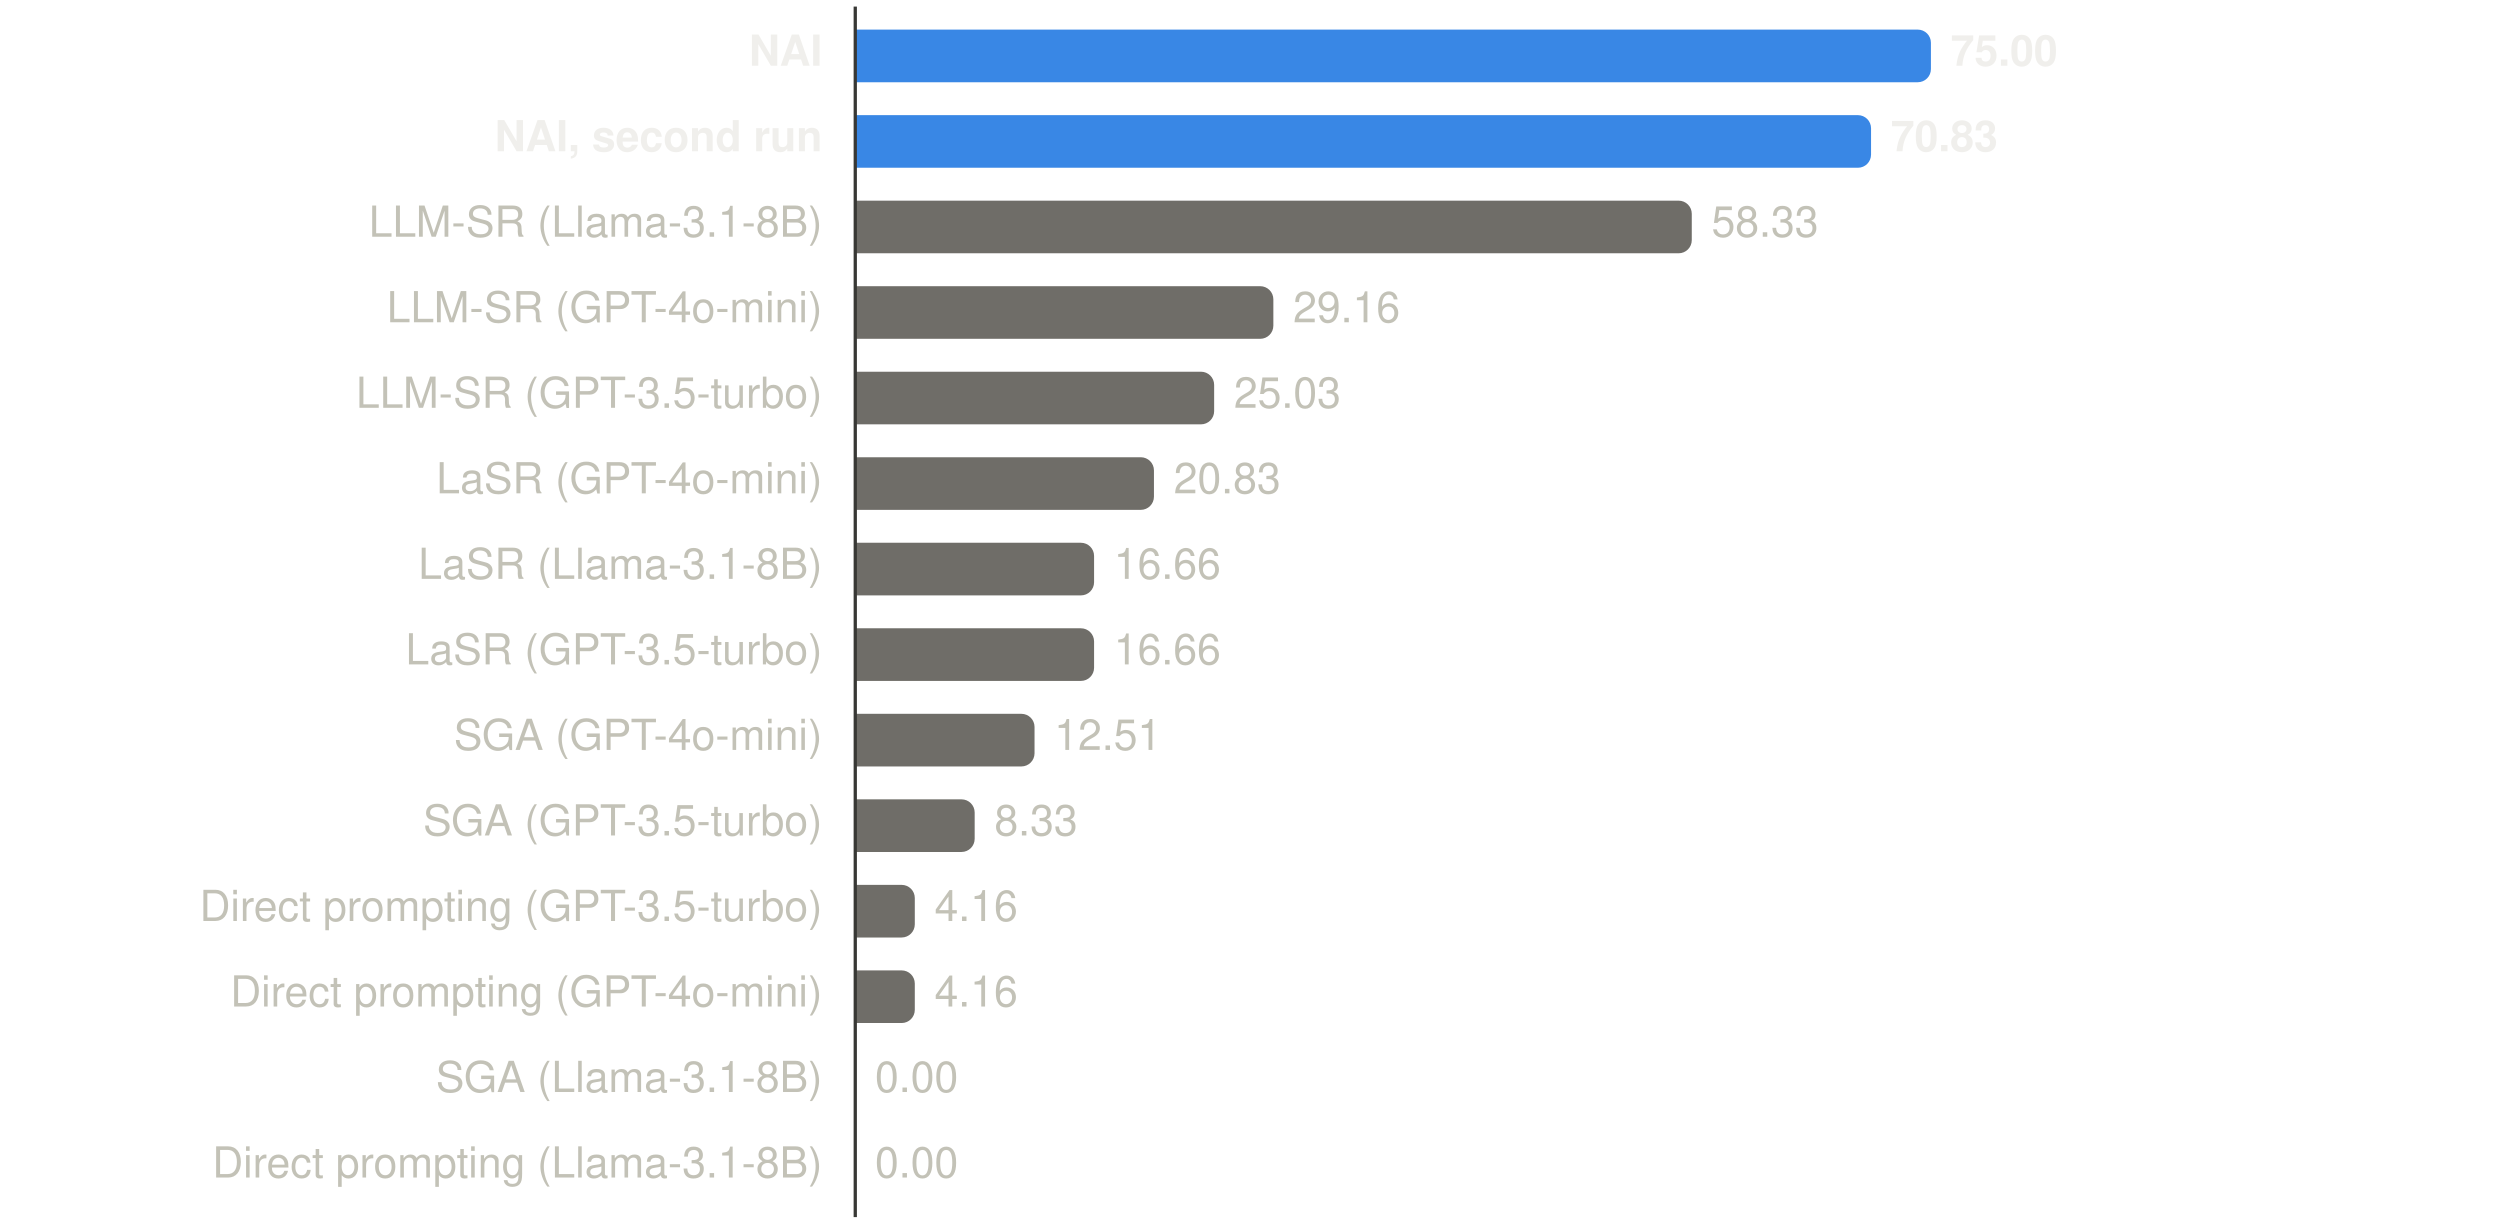
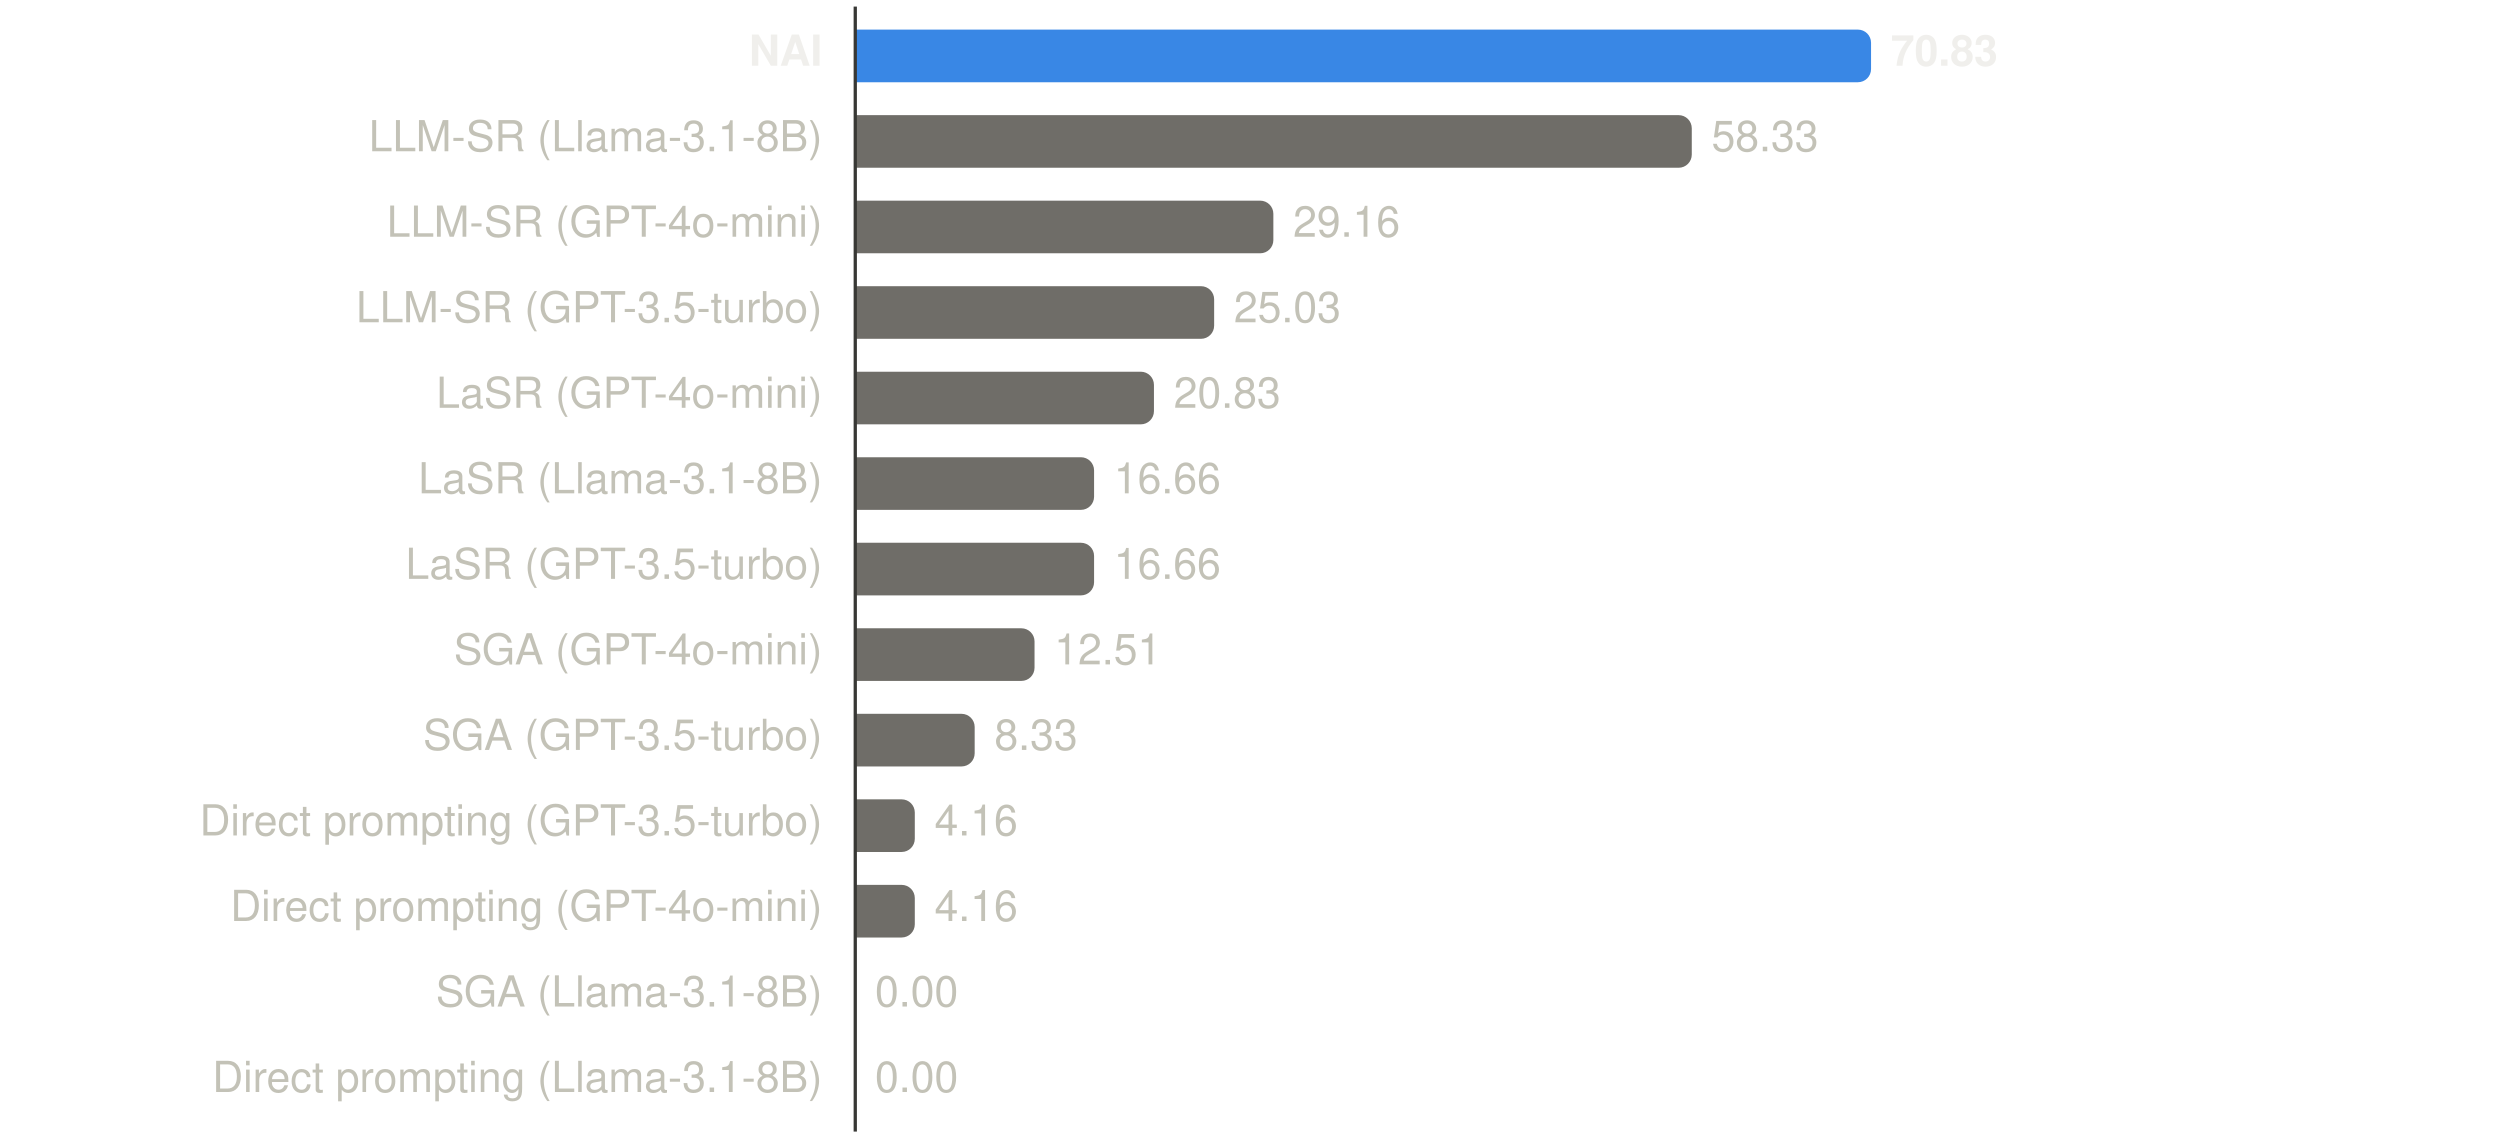
- <svg xmlns="http://www.w3.org/2000/svg" width="760" height="372" viewBox="0 0 760 372" role="img" aria-labelledby="t d">
+ <svg xmlns="http://www.w3.org/2000/svg" width="760" height="346" viewBox="0 0 760 346" role="img" aria-labelledby="t d">
  <g font-family="system-ui, -apple-system, 'Segoe UI', Helvetica, Arial, sans-serif" font-size="13">
    <text x="250" y="17.0" fill="#f0efec" text-anchor="end" dominant-baseline="central" font-weight="700">NAI</text>
-     <path d="M260.0 9.0 H583.0 a4 4 0 0 1 4 4 V21.0 a4 4 0 0 1 -4 4 H260.0 Z" fill="#3987e5" />
-     <text x="593.0" y="17.0" fill="#f0efec" dominant-baseline="central" font-weight="700">75.00</text>
-     <text x="250" y="43.0" fill="#f0efec" text-anchor="end" dominant-baseline="central" font-weight="700">NAI, second run</text>
-     <path d="M260.0 35.0 H564.8 a4 4 0 0 1 4 4 V47.0 a4 4 0 0 1 -4 4 H260.0 Z" fill="#3987e5" />
-     <text x="574.8" y="43.0" fill="#f0efec" dominant-baseline="central" font-weight="700">70.83</text>
-     <text x="250" y="69.0" fill="#c3c2b7" text-anchor="end" dominant-baseline="central">LLM-SR (Llama-3.1-8B)</text>
-     <path d="M260.0 61.0 H510.3 a4 4 0 0 1 4 4 V73.0 a4 4 0 0 1 -4 4 H260.0 Z" fill="#6f6d68" />
-     <text x="520.3" y="69.0" fill="#c3c2b7" dominant-baseline="central">58.33</text>
-     <text x="250" y="95.0" fill="#c3c2b7" text-anchor="end" dominant-baseline="central">LLM-SR (GPT-4o-mini)</text>
-     <path d="M260.0 87.0 H383.1 a4 4 0 0 1 4 4 V99.0 a4 4 0 0 1 -4 4 H260.0 Z" fill="#6f6d68" />
-     <text x="393.1" y="95.0" fill="#c3c2b7" dominant-baseline="central">29.16</text>
-     <text x="250" y="121.0" fill="#c3c2b7" text-anchor="end" dominant-baseline="central">LLM-SR (GPT-3.5-turbo)</text>
-     <path d="M260.0 113.0 H365.1 a4 4 0 0 1 4 4 V125.0 a4 4 0 0 1 -4 4 H260.0 Z" fill="#6f6d68" />
-     <text x="375.1" y="121.0" fill="#c3c2b7" dominant-baseline="central">25.03</text>
-     <text x="250" y="147.0" fill="#c3c2b7" text-anchor="end" dominant-baseline="central">LaSR (GPT-4o-mini)</text>
-     <path d="M260.0 139.0 H346.8 a4 4 0 0 1 4 4 V151.0 a4 4 0 0 1 -4 4 H260.0 Z" fill="#6f6d68" />
-     <text x="356.8" y="147.0" fill="#c3c2b7" dominant-baseline="central">20.83</text>
-     <text x="250" y="173.0" fill="#c3c2b7" text-anchor="end" dominant-baseline="central">LaSR (Llama-3.1-8B)</text>
+     <path d="M260.0 9.0 H564.8 a4 4 0 0 1 4 4 V21.0 a4 4 0 0 1 -4 4 H260.0 Z" fill="#3987e5" />
+     <text x="574.8" y="17.0" fill="#f0efec" dominant-baseline="central" font-weight="700">70.83</text>
+     <text x="250" y="43.0" fill="#c3c2b7" text-anchor="end" dominant-baseline="central">LLM-SR (Llama-3.1-8B)</text>
+     <path d="M260.0 35.0 H510.3 a4 4 0 0 1 4 4 V47.0 a4 4 0 0 1 -4 4 H260.0 Z" fill="#6f6d68" />
+     <text x="520.3" y="43.0" fill="#c3c2b7" dominant-baseline="central">58.33</text>
+     <text x="250" y="69.0" fill="#c3c2b7" text-anchor="end" dominant-baseline="central">LLM-SR (GPT-4o-mini)</text>
+     <path d="M260.0 61.0 H383.1 a4 4 0 0 1 4 4 V73.0 a4 4 0 0 1 -4 4 H260.0 Z" fill="#6f6d68" />
+     <text x="393.1" y="69.0" fill="#c3c2b7" dominant-baseline="central">29.16</text>
+     <text x="250" y="95.0" fill="#c3c2b7" text-anchor="end" dominant-baseline="central">LLM-SR (GPT-3.5-turbo)</text>
+     <path d="M260.0 87.0 H365.1 a4 4 0 0 1 4 4 V99.0 a4 4 0 0 1 -4 4 H260.0 Z" fill="#6f6d68" />
+     <text x="375.1" y="95.0" fill="#c3c2b7" dominant-baseline="central">25.03</text>
+     <text x="250" y="121.0" fill="#c3c2b7" text-anchor="end" dominant-baseline="central">LaSR (GPT-4o-mini)</text>
+     <path d="M260.0 113.0 H346.8 a4 4 0 0 1 4 4 V125.0 a4 4 0 0 1 -4 4 H260.0 Z" fill="#6f6d68" />
+     <text x="356.8" y="121.0" fill="#c3c2b7" dominant-baseline="central">20.83</text>
+     <text x="250" y="147.0" fill="#c3c2b7" text-anchor="end" dominant-baseline="central">LaSR (Llama-3.1-8B)</text>
+     <path d="M260.0 139.0 H328.6 a4 4 0 0 1 4 4 V151.0 a4 4 0 0 1 -4 4 H260.0 Z" fill="#6f6d68" />
+     <text x="338.6" y="147.0" fill="#c3c2b7" dominant-baseline="central">16.66</text>
+     <text x="250" y="173.0" fill="#c3c2b7" text-anchor="end" dominant-baseline="central">LaSR (GPT-3.5-turbo)</text>
    <path d="M260.0 165.0 H328.6 a4 4 0 0 1 4 4 V177.0 a4 4 0 0 1 -4 4 H260.0 Z" fill="#6f6d68" />
    <text x="338.6" y="173.0" fill="#c3c2b7" dominant-baseline="central">16.66</text>
-     <text x="250" y="199.0" fill="#c3c2b7" text-anchor="end" dominant-baseline="central">LaSR (GPT-3.5-turbo)</text>
-     <path d="M260.0 191.0 H328.6 a4 4 0 0 1 4 4 V203.0 a4 4 0 0 1 -4 4 H260.0 Z" fill="#6f6d68" />
-     <text x="338.6" y="199.0" fill="#c3c2b7" dominant-baseline="central">16.66</text>
-     <text x="250" y="225.0" fill="#c3c2b7" text-anchor="end" dominant-baseline="central">SGA (GPT-4o-mini)</text>
-     <path d="M260.0 217.0 H310.5 a4 4 0 0 1 4 4 V229.0 a4 4 0 0 1 -4 4 H260.0 Z" fill="#6f6d68" />
-     <text x="320.5" y="225.0" fill="#c3c2b7" dominant-baseline="central">12.51</text>
-     <text x="250" y="251.0" fill="#c3c2b7" text-anchor="end" dominant-baseline="central">SGA (GPT-3.5-turbo)</text>
-     <path d="M260.0 243.0 H292.3 a4 4 0 0 1 4 4 V255.0 a4 4 0 0 1 -4 4 H260.0 Z" fill="#6f6d68" />
-     <text x="302.3" y="251.0" fill="#c3c2b7" dominant-baseline="central">8.33</text>
-     <text x="250" y="277.0" fill="#c3c2b7" text-anchor="end" dominant-baseline="central">Direct prompting (GPT-3.5-turbo)</text>
+     <text x="250" y="199.0" fill="#c3c2b7" text-anchor="end" dominant-baseline="central">SGA (GPT-4o-mini)</text>
+     <path d="M260.0 191.0 H310.5 a4 4 0 0 1 4 4 V203.0 a4 4 0 0 1 -4 4 H260.0 Z" fill="#6f6d68" />
+     <text x="320.5" y="199.0" fill="#c3c2b7" dominant-baseline="central">12.51</text>
+     <text x="250" y="225.0" fill="#c3c2b7" text-anchor="end" dominant-baseline="central">SGA (GPT-3.5-turbo)</text>
+     <path d="M260.0 217.0 H292.3 a4 4 0 0 1 4 4 V229.0 a4 4 0 0 1 -4 4 H260.0 Z" fill="#6f6d68" />
+     <text x="302.3" y="225.0" fill="#c3c2b7" dominant-baseline="central">8.33</text>
+     <text x="250" y="251.0" fill="#c3c2b7" text-anchor="end" dominant-baseline="central">Direct prompting (GPT-3.5-turbo)</text>
+     <path d="M260.0 243.0 H274.1 a4 4 0 0 1 4 4 V255.0 a4 4 0 0 1 -4 4 H260.0 Z" fill="#6f6d68" />
+     <text x="284.1" y="251.0" fill="#c3c2b7" dominant-baseline="central">4.16</text>
+     <text x="250" y="277.0" fill="#c3c2b7" text-anchor="end" dominant-baseline="central">Direct prompting (GPT-4o-mini)</text>
    <path d="M260.0 269.0 H274.1 a4 4 0 0 1 4 4 V281.0 a4 4 0 0 1 -4 4 H260.0 Z" fill="#6f6d68" />
    <text x="284.1" y="277.0" fill="#c3c2b7" dominant-baseline="central">4.16</text>
-     <text x="250" y="303.0" fill="#c3c2b7" text-anchor="end" dominant-baseline="central">Direct prompting (GPT-4o-mini)</text>
-     <path d="M260.0 295.0 H274.1 a4 4 0 0 1 4 4 V307.0 a4 4 0 0 1 -4 4 H260.0 Z" fill="#6f6d68" />
-     <text x="284.1" y="303.0" fill="#c3c2b7" dominant-baseline="central">4.16</text>
-     <text x="250" y="329.0" fill="#c3c2b7" text-anchor="end" dominant-baseline="central">SGA (Llama-3.1-8B)</text>
+     <text x="250" y="303.0" fill="#c3c2b7" text-anchor="end" dominant-baseline="central">SGA (Llama-3.1-8B)</text>
+     <text x="266.0" y="303.0" fill="#c3c2b7" dominant-baseline="central">0.00</text>
+     <text x="250" y="329.0" fill="#c3c2b7" text-anchor="end" dominant-baseline="central">Direct prompting (Llama-3.1-8B)</text>
    <text x="266.0" y="329.0" fill="#c3c2b7" dominant-baseline="central">0.00</text>
-     <text x="250" y="355.0" fill="#c3c2b7" text-anchor="end" dominant-baseline="central">Direct prompting (Llama-3.1-8B)</text>
-     <text x="266.0" y="355.0" fill="#c3c2b7" dominant-baseline="central">0.00</text>
-     <line x1="260" y1="2" x2="260" y2="370" stroke="#383835" stroke-width="1" />
+     <line x1="260" y1="2" x2="260" y2="344" stroke="#383835" stroke-width="1" />
  </g>
</svg>
